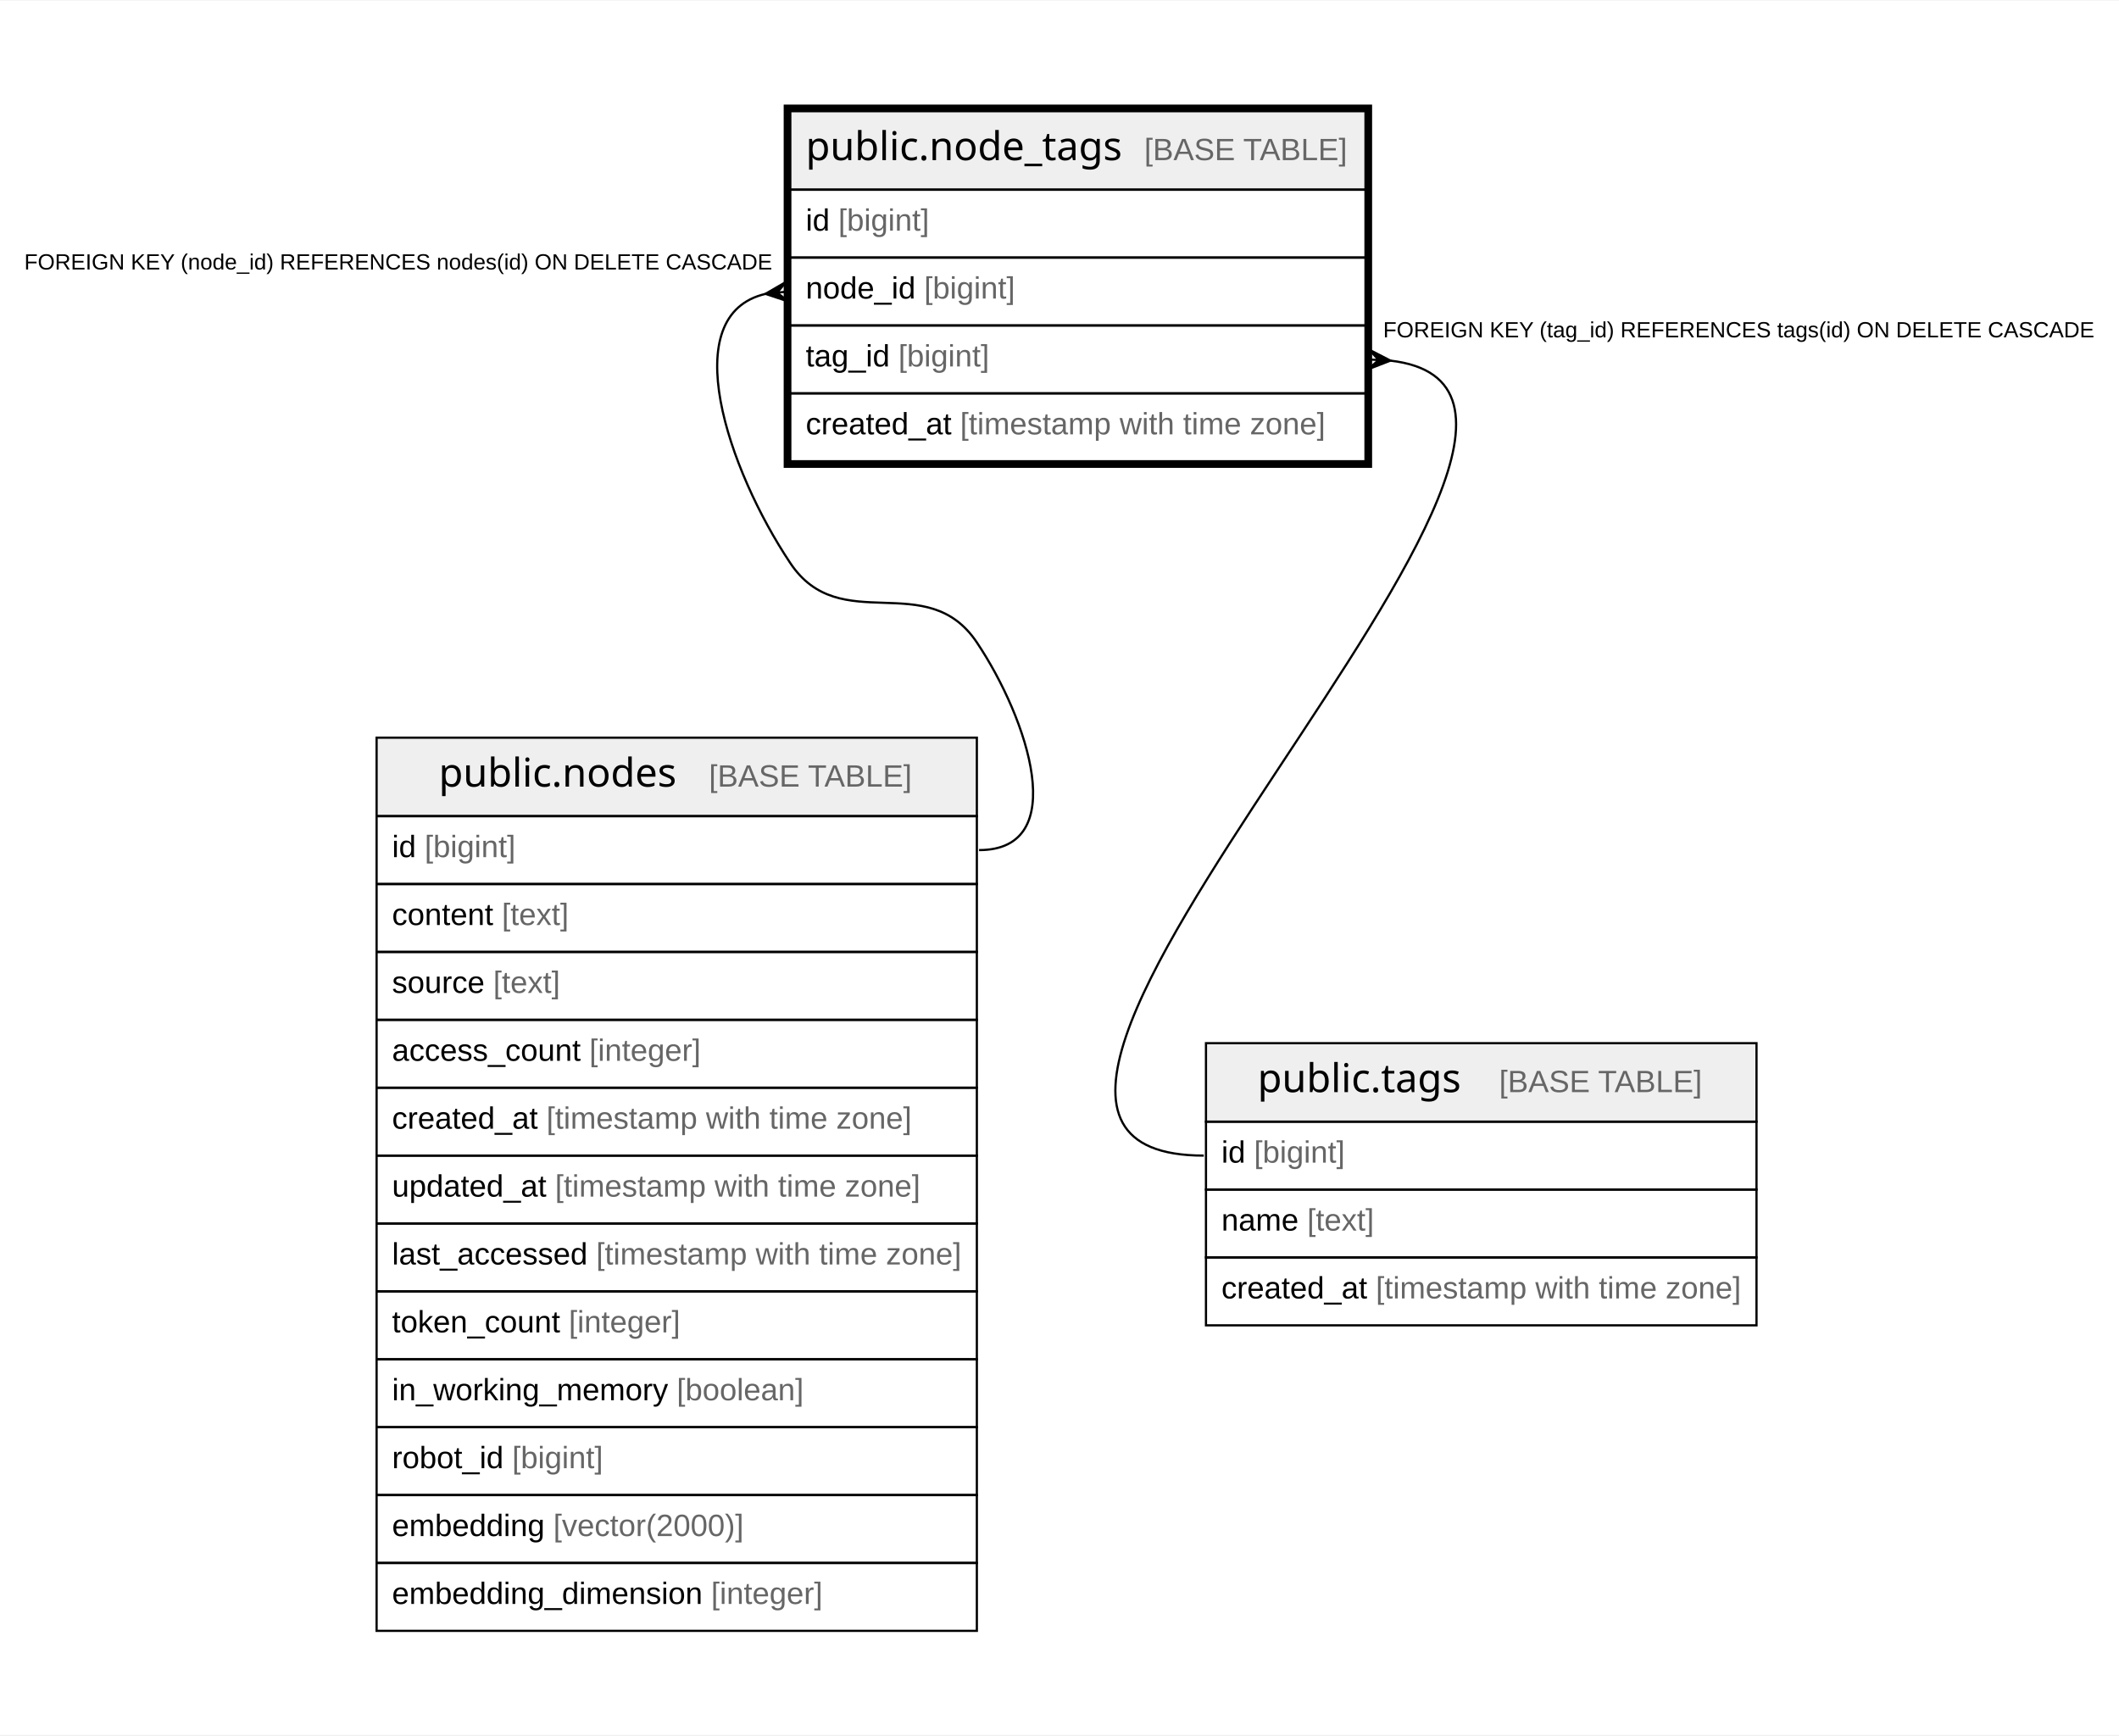
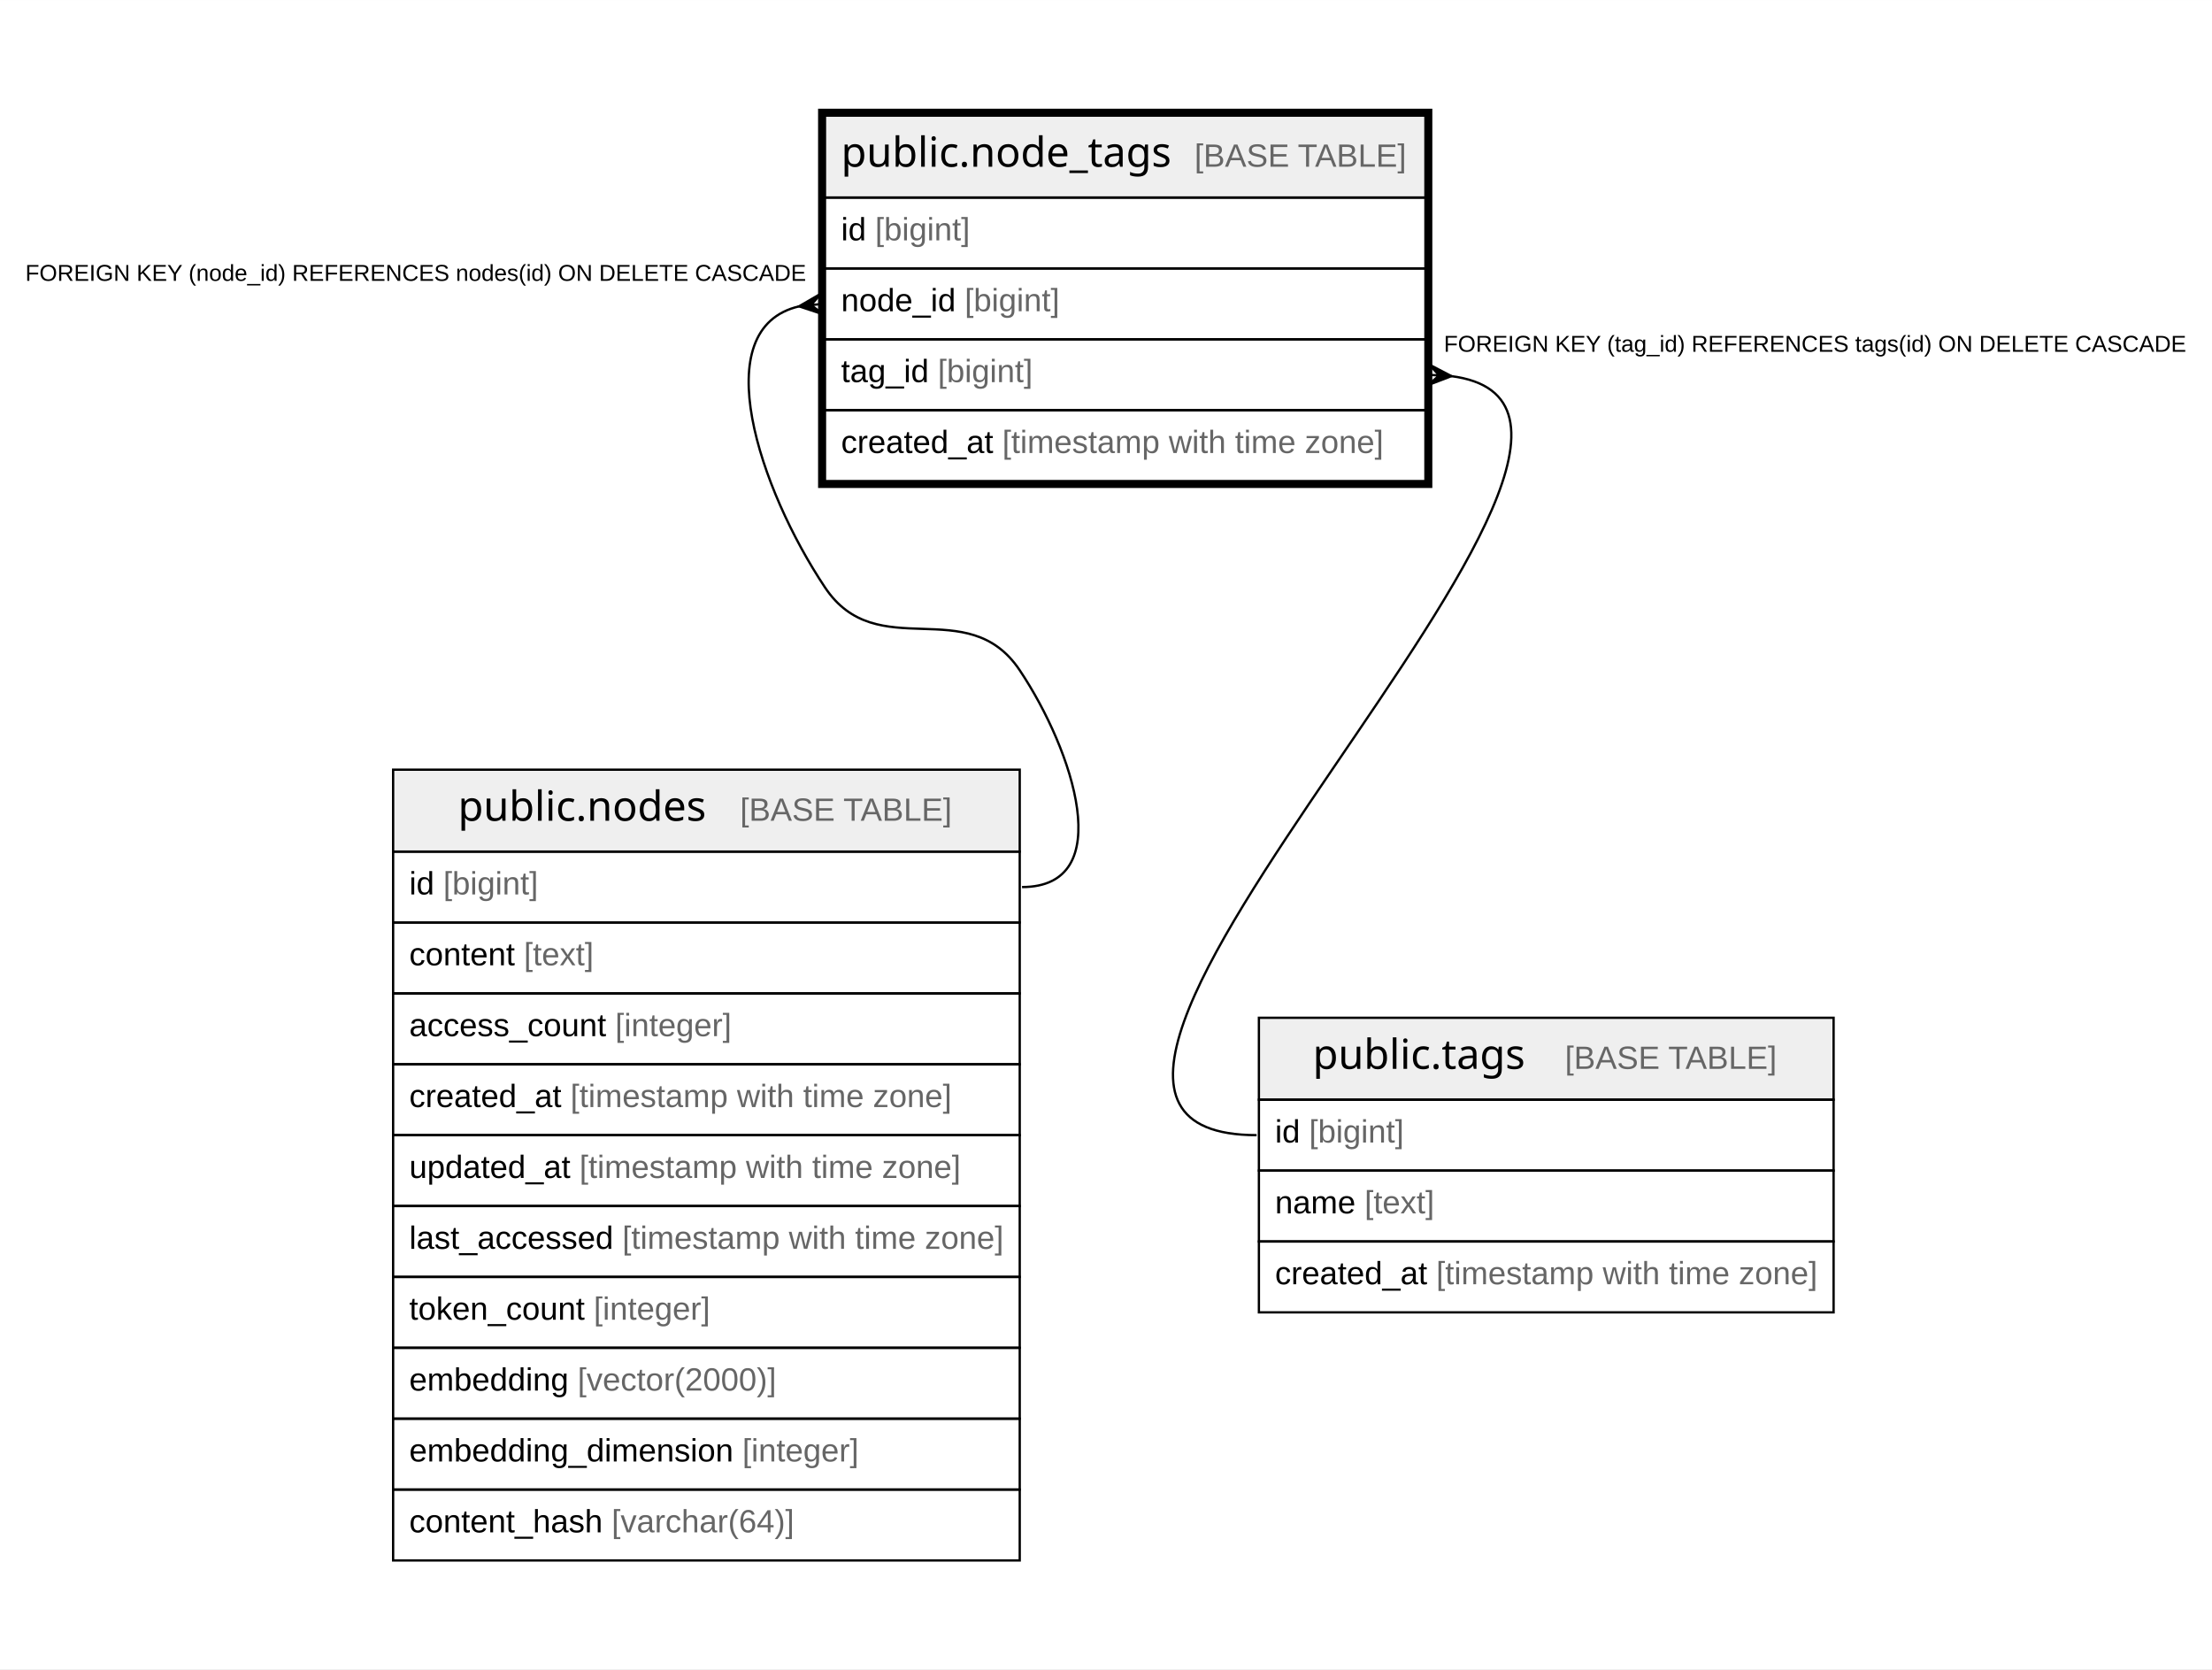
- <svg xmlns="http://www.w3.org/2000/svg" width="961pt" height="787pt" viewBox="0.00 0.00 961.37 786.80">
-   <g id="graph0" class="graph" transform="scale(1 1) rotate(0) translate(4 782.8)">
-     <polygon fill="white" stroke="none" points="-4,4 -4,-782.8 957.37,-782.8 957.37,4 -4,4" />
+ <svg xmlns="http://www.w3.org/2000/svg" width="961pt" height="725pt" viewBox="0.00 0.00 961.37 725.20">
+   <g id="graph0" class="graph" transform="scale(1 1) rotate(0) translate(4 721.2)">
+     <polygon fill="white" stroke="none" points="-4,4 -4,-721.2 957.37,-721.2 957.37,4 -4,4" />
    <g id="node1" class="node">
-       <polygon fill="#efefef" stroke="none" points="354.55,-697 354.55,-732.6 615.51,-732.6 615.51,-697 354.55,-697" />
-       <polygon fill="none" stroke="black" points="354.55,-697 354.55,-732.6 615.51,-732.6 615.51,-697 354.55,-697" />
-       <text text-anchor="start" x="361.55" y="-710.4" font-family="Arial Bold" font-size="18.00">public.node_tags</text>
-       <text text-anchor="start" x="484.02" y="-710.4" font-family="Arial" font-size="14.00">    </text>
-       <text text-anchor="start" x="515.14" y="-710.4" font-family="Arial" font-size="14.00" fill="#666666">[BASE TABLE]</text>
-       <polygon fill="none" stroke="black" points="354.55,-666.2 354.55,-697 615.51,-697 615.51,-666.2 354.55,-666.2" />
-       <text text-anchor="start" x="361.55" y="-678.4" font-family="Arial" font-size="14.00">id </text>
-       <text text-anchor="start" x="376.33" y="-678.4" font-family="Arial" font-size="14.00" fill="#666666">[bigint]</text>
-       <polygon fill="none" stroke="black" points="354.55,-635.4 354.55,-666.2 615.51,-666.2 615.51,-635.4 354.55,-635.4" />
-       <text text-anchor="start" x="361.55" y="-647.6" font-family="Arial" font-size="14.00">node_id </text>
-       <text text-anchor="start" x="415.26" y="-647.6" font-family="Arial" font-size="14.00" fill="#666666">[bigint]</text>
+       <polygon fill="#efefef" stroke="none" points="354.55,-635.4 354.55,-671 615.51,-671 615.51,-635.4 354.55,-635.4" />
+       <polygon fill="none" stroke="black" points="354.55,-635.4 354.55,-671 615.51,-671 615.51,-635.4 354.55,-635.4" />
+       <text text-anchor="start" x="361.55" y="-648.8" font-family="Arial Bold" font-size="18.00">public.node_tags</text>
+       <text text-anchor="start" x="484.02" y="-648.8" font-family="Arial" font-size="14.00">    </text>
+       <text text-anchor="start" x="515.14" y="-648.8" font-family="Arial" font-size="14.00" fill="#666666">[BASE TABLE]</text>
      <polygon fill="none" stroke="black" points="354.55,-604.6 354.55,-635.4 615.51,-635.4 615.51,-604.6 354.55,-604.6" />
-       <text text-anchor="start" x="361.55" y="-616.8" font-family="Arial" font-size="14.00">tag_id </text>
-       <text text-anchor="start" x="403.58" y="-616.8" font-family="Arial" font-size="14.00" fill="#666666">[bigint]</text>
+       <text text-anchor="start" x="361.55" y="-616.8" font-family="Arial" font-size="14.00">id </text>
+       <text text-anchor="start" x="376.33" y="-616.8" font-family="Arial" font-size="14.00" fill="#666666">[bigint]</text>
      <polygon fill="none" stroke="black" points="354.55,-573.8 354.55,-604.6 615.51,-604.6 615.51,-573.8 354.55,-573.8" />
-       <text text-anchor="start" x="361.55" y="-586" font-family="Arial" font-size="14.00">created_at </text>
-       <text text-anchor="start" x="431.59" y="-586" font-family="Arial" font-size="14.00" fill="#666666">[timestamp with time zone]</text>
-       <polygon fill="none" stroke="black" stroke-width="3" points="353.05,-572.3 353.05,-734.1 617.01,-734.1 617.01,-572.3 353.05,-572.3" />
+       <text text-anchor="start" x="361.55" y="-586" font-family="Arial" font-size="14.00">node_id </text>
+       <text text-anchor="start" x="415.26" y="-586" font-family="Arial" font-size="14.00" fill="#666666">[bigint]</text>
+       <polygon fill="none" stroke="black" points="354.55,-543 354.55,-573.8 615.51,-573.8 615.51,-543 354.55,-543" />
+       <text text-anchor="start" x="361.55" y="-555.2" font-family="Arial" font-size="14.00">tag_id </text>
+       <text text-anchor="start" x="403.58" y="-555.2" font-family="Arial" font-size="14.00" fill="#666666">[bigint]</text>
+       <polygon fill="none" stroke="black" points="354.55,-512.2 354.55,-543 615.51,-543 615.51,-512.2 354.55,-512.2" />
+       <text text-anchor="start" x="361.55" y="-524.4" font-family="Arial" font-size="14.00">created_at </text>
+       <text text-anchor="start" x="431.59" y="-524.4" font-family="Arial" font-size="14.00" fill="#666666">[timestamp with time zone]</text>
+       <polygon fill="none" stroke="black" stroke-width="3" points="353.05,-510.7 353.05,-672.5 617.01,-672.5 617.01,-510.7 353.05,-510.7" />
    </g>
    <g id="node2" class="node">
-       <polygon fill="#efefef" stroke="none" points="166.86,-412.8 166.86,-448.4 439.19,-448.4 439.19,-412.8 166.86,-412.8" />
-       <polygon fill="none" stroke="black" points="166.86,-412.8 166.86,-448.4 439.19,-448.4 439.19,-412.8 166.86,-412.8" />
-       <text text-anchor="start" x="195.04" y="-426.2" font-family="Arial Bold" font-size="18.00">public.nodes</text>
-       <text text-anchor="start" x="286.53" y="-426.2" font-family="Arial" font-size="14.00">    </text>
-       <text text-anchor="start" x="317.64" y="-426.2" font-family="Arial" font-size="14.00" fill="#666666">[BASE TABLE]</text>
-       <polygon fill="none" stroke="black" points="166.86,-382 166.86,-412.8 439.19,-412.8 439.19,-382 166.86,-382" />
-       <text text-anchor="start" x="173.86" y="-394.2" font-family="Arial" font-size="14.00">id </text>
-       <text text-anchor="start" x="188.65" y="-394.2" font-family="Arial" font-size="14.00" fill="#666666">[bigint]</text>
-       <polygon fill="none" stroke="black" points="166.86,-351.2 166.86,-382 439.19,-382 439.19,-351.2 166.86,-351.2" />
-       <text text-anchor="start" x="173.86" y="-363.4" font-family="Arial" font-size="14.00">content </text>
-       <text text-anchor="start" x="223.68" y="-363.4" font-family="Arial" font-size="14.00" fill="#666666">[text]</text>
+       <polygon fill="#efefef" stroke="none" points="166.86,-351.2 166.86,-386.8 439.19,-386.8 439.19,-351.2 166.86,-351.2" />
+       <polygon fill="none" stroke="black" points="166.86,-351.2 166.86,-386.8 439.19,-386.8 439.19,-351.2 166.86,-351.2" />
+       <text text-anchor="start" x="195.04" y="-364.6" font-family="Arial Bold" font-size="18.00">public.nodes</text>
+       <text text-anchor="start" x="286.53" y="-364.6" font-family="Arial" font-size="14.00">    </text>
+       <text text-anchor="start" x="317.64" y="-364.6" font-family="Arial" font-size="14.00" fill="#666666">[BASE TABLE]</text>
      <polygon fill="none" stroke="black" points="166.86,-320.4 166.86,-351.2 439.19,-351.2 439.19,-320.4 166.86,-320.4" />
-       <text text-anchor="start" x="173.86" y="-332.6" font-family="Arial" font-size="14.00">source </text>
-       <text text-anchor="start" x="219.77" y="-332.6" font-family="Arial" font-size="14.00" fill="#666666">[text]</text>
+       <text text-anchor="start" x="173.86" y="-332.6" font-family="Arial" font-size="14.00">id </text>
+       <text text-anchor="start" x="188.65" y="-332.6" font-family="Arial" font-size="14.00" fill="#666666">[bigint]</text>
      <polygon fill="none" stroke="black" points="166.86,-289.6 166.86,-320.4 439.19,-320.4 439.19,-289.6 166.86,-289.6" />
-       <text text-anchor="start" x="173.86" y="-301.8" font-family="Arial" font-size="14.00">access_count </text>
-       <text text-anchor="start" x="263.36" y="-301.8" font-family="Arial" font-size="14.00" fill="#666666">[integer]</text>
+       <text text-anchor="start" x="173.86" y="-301.8" font-family="Arial" font-size="14.00">content </text>
+       <text text-anchor="start" x="223.68" y="-301.8" font-family="Arial" font-size="14.00" fill="#666666">[text]</text>
      <polygon fill="none" stroke="black" points="166.86,-258.8 166.86,-289.6 439.19,-289.6 439.19,-258.8 166.86,-258.8" />
-       <text text-anchor="start" x="173.86" y="-271" font-family="Arial" font-size="14.00">created_at </text>
-       <text text-anchor="start" x="243.91" y="-271" font-family="Arial" font-size="14.00" fill="#666666">[timestamp with time zone]</text>
+       <text text-anchor="start" x="173.86" y="-271" font-family="Arial" font-size="14.00">access_count </text>
+       <text text-anchor="start" x="263.36" y="-271" font-family="Arial" font-size="14.00" fill="#666666">[integer]</text>
      <polygon fill="none" stroke="black" points="166.86,-228 166.86,-258.8 439.19,-258.8 439.19,-228 166.86,-228" />
-       <text text-anchor="start" x="173.86" y="-240.2" font-family="Arial" font-size="14.00">updated_at </text>
-       <text text-anchor="start" x="247.82" y="-240.2" font-family="Arial" font-size="14.00" fill="#666666">[timestamp with time zone]</text>
+       <text text-anchor="start" x="173.86" y="-240.2" font-family="Arial" font-size="14.00">created_at </text>
+       <text text-anchor="start" x="243.91" y="-240.2" font-family="Arial" font-size="14.00" fill="#666666">[timestamp with time zone]</text>
      <polygon fill="none" stroke="black" points="166.86,-197.2 166.86,-228 439.19,-228 439.19,-197.2 166.86,-197.2" />
-       <text text-anchor="start" x="173.86" y="-209.4" font-family="Arial" font-size="14.00">last_accessed </text>
-       <text text-anchor="start" x="266.47" y="-209.4" font-family="Arial" font-size="14.00" fill="#666666">[timestamp with time zone]</text>
+       <text text-anchor="start" x="173.86" y="-209.4" font-family="Arial" font-size="14.00">updated_at </text>
+       <text text-anchor="start" x="247.82" y="-209.4" font-family="Arial" font-size="14.00" fill="#666666">[timestamp with time zone]</text>
      <polygon fill="none" stroke="black" points="166.86,-166.4 166.86,-197.2 439.19,-197.2 439.19,-166.4 166.86,-166.4" />
-       <text text-anchor="start" x="173.86" y="-178.6" font-family="Arial" font-size="14.00">token_count </text>
-       <text text-anchor="start" x="254.04" y="-178.6" font-family="Arial" font-size="14.00" fill="#666666">[integer]</text>
+       <text text-anchor="start" x="173.86" y="-178.6" font-family="Arial" font-size="14.00">last_accessed </text>
+       <text text-anchor="start" x="266.47" y="-178.6" font-family="Arial" font-size="14.00" fill="#666666">[timestamp with time zone]</text>
      <polygon fill="none" stroke="black" points="166.86,-135.6 166.86,-166.4 439.19,-166.4 439.19,-135.6 166.86,-135.6" />
-       <text text-anchor="start" x="173.86" y="-147.8" font-family="Arial" font-size="14.00">in_working_memory </text>
-       <text text-anchor="start" x="303.02" y="-147.8" font-family="Arial" font-size="14.00" fill="#666666">[boolean]</text>
+       <text text-anchor="start" x="173.86" y="-147.8" font-family="Arial" font-size="14.00">token_count </text>
+       <text text-anchor="start" x="254.04" y="-147.8" font-family="Arial" font-size="14.00" fill="#666666">[integer]</text>
      <polygon fill="none" stroke="black" points="166.86,-104.8 166.86,-135.6 439.19,-135.6 439.19,-104.8 166.86,-104.8" />
-       <text text-anchor="start" x="173.86" y="-117" font-family="Arial" font-size="14.00">robot_id </text>
-       <text text-anchor="start" x="228.35" y="-117" font-family="Arial" font-size="14.00" fill="#666666">[bigint]</text>
+       <text text-anchor="start" x="173.86" y="-117" font-family="Arial" font-size="14.00">embedding </text>
+       <text text-anchor="start" x="247.03" y="-117" font-family="Arial" font-size="14.00" fill="#666666">[vector(2000)]</text>
      <polygon fill="none" stroke="black" points="166.86,-74 166.86,-104.8 439.19,-104.8 439.19,-74 166.86,-74" />
-       <text text-anchor="start" x="173.86" y="-86.2" font-family="Arial" font-size="14.00">embedding </text>
-       <text text-anchor="start" x="247.03" y="-86.2" font-family="Arial" font-size="14.00" fill="#666666">[vector(2000)]</text>
+       <text text-anchor="start" x="173.86" y="-86.2" font-family="Arial" font-size="14.00">embedding_dimension </text>
+       <text text-anchor="start" x="318.63" y="-86.2" font-family="Arial" font-size="14.00" fill="#666666">[integer]</text>
      <polygon fill="none" stroke="black" points="166.86,-43.2 166.86,-74 439.19,-74 439.19,-43.2 166.86,-43.2" />
-       <text text-anchor="start" x="173.86" y="-55.4" font-family="Arial" font-size="14.00">embedding_dimension </text>
-       <text text-anchor="start" x="318.63" y="-55.4" font-family="Arial" font-size="14.00" fill="#666666">[integer]</text>
+       <text text-anchor="start" x="173.86" y="-55.4" font-family="Arial" font-size="14.00">content_hash </text>
+       <text text-anchor="start" x="261.82" y="-55.4" font-family="Arial" font-size="14.00" fill="#666666">[varchar(64)]</text>
    </g>
    <g id="edge1" class="edge">
-       <path fill="none" stroke="black" d="M343.42,-649.75C302.28,-640.33 326.23,-570.04 354.55,-527.6 377.24,-493.59 416.46,-525.58 439.19,-491.6 462.48,-456.8 482.06,-397.4 440.19,-397.4" />
-       <polygon fill="black" stroke="black" points="343.27,-649.73 352.75,-655.24 348.57,-650.28 352.88,-650.73 352.88,-650.73 352.88,-650.73 348.57,-650.28 353.68,-646.29 343.27,-649.73" />
-       <text text-anchor="start" x="7" y="-660.8" font-family="Arial" font-size="10.00">FOREIGN KEY (node_id) REFERENCES nodes(id) ON DELETE CASCADE</text>
+       <path fill="none" stroke="black" d="M343.42,-588.15C302.28,-578.73 326.23,-508.44 354.55,-466 377.24,-431.99 416.46,-463.98 439.19,-430 462.48,-395.2 482.06,-335.8 440.19,-335.8" />
+       <polygon fill="black" stroke="black" points="343.27,-588.13 352.75,-593.64 348.57,-588.68 352.88,-589.13 352.88,-589.13 352.88,-589.13 348.57,-588.68 353.68,-584.69 343.27,-588.13" />
+       <text text-anchor="start" x="7" y="-599.2" font-family="Arial" font-size="10.00">FOREIGN KEY (node_id) REFERENCES nodes(id) ON DELETE CASCADE</text>
    </g>
    <g id="node3" class="node">
-       <polygon fill="#efefef" stroke="none" points="543.14,-274.2 543.14,-309.8 792.91,-309.8 792.91,-274.2 543.14,-274.2" />
-       <polygon fill="none" stroke="black" points="543.14,-274.2 543.14,-309.8 792.91,-309.8 792.91,-274.2 543.14,-274.2" />
-       <text text-anchor="start" x="566.54" y="-287.6" font-family="Arial Bold" font-size="18.00">public.tags</text>
-       <text text-anchor="start" x="645.03" y="-287.6" font-family="Arial" font-size="14.00">    </text>
-       <text text-anchor="start" x="676.14" y="-287.6" font-family="Arial" font-size="14.00" fill="#666666">[BASE TABLE]</text>
-       <polygon fill="none" stroke="black" points="543.14,-243.4 543.14,-274.2 792.91,-274.2 792.91,-243.4 543.14,-243.4" />
-       <text text-anchor="start" x="550.14" y="-255.6" font-family="Arial" font-size="14.00">id </text>
-       <text text-anchor="start" x="564.93" y="-255.6" font-family="Arial" font-size="14.00" fill="#666666">[bigint]</text>
+       <polygon fill="#efefef" stroke="none" points="543.14,-243.4 543.14,-279 792.91,-279 792.91,-243.4 543.14,-243.4" />
+       <polygon fill="none" stroke="black" points="543.14,-243.4 543.14,-279 792.91,-279 792.91,-243.4 543.14,-243.4" />
+       <text text-anchor="start" x="566.54" y="-256.8" font-family="Arial Bold" font-size="18.00">public.tags</text>
+       <text text-anchor="start" x="645.03" y="-256.8" font-family="Arial" font-size="14.00">    </text>
+       <text text-anchor="start" x="676.14" y="-256.8" font-family="Arial" font-size="14.00" fill="#666666">[BASE TABLE]</text>
      <polygon fill="none" stroke="black" points="543.14,-212.6 543.14,-243.4 792.91,-243.4 792.91,-212.6 543.14,-212.6" />
-       <text text-anchor="start" x="550.14" y="-224.8" font-family="Arial" font-size="14.00">name </text>
-       <text text-anchor="start" x="589.05" y="-224.8" font-family="Arial" font-size="14.00" fill="#666666">[text]</text>
+       <text text-anchor="start" x="550.14" y="-224.8" font-family="Arial" font-size="14.00">id </text>
+       <text text-anchor="start" x="564.93" y="-224.8" font-family="Arial" font-size="14.00" fill="#666666">[bigint]</text>
      <polygon fill="none" stroke="black" points="543.14,-181.8 543.14,-212.6 792.91,-212.6 792.91,-181.8 543.14,-181.8" />
-       <text text-anchor="start" x="550.14" y="-194" font-family="Arial" font-size="14.00">created_at </text>
-       <text text-anchor="start" x="620.19" y="-194" font-family="Arial" font-size="14.00" fill="#666666">[timestamp with time zone]</text>
+       <text text-anchor="start" x="550.14" y="-194" font-family="Arial" font-size="14.00">name </text>
+       <text text-anchor="start" x="589.05" y="-194" font-family="Arial" font-size="14.00" fill="#666666">[text]</text>
+       <polygon fill="none" stroke="black" points="543.14,-151 543.14,-181.8 792.91,-181.8 792.91,-151 543.14,-151" />
+       <text text-anchor="start" x="550.14" y="-163.2" font-family="Arial" font-size="14.00">created_at </text>
+       <text text-anchor="start" x="620.19" y="-163.2" font-family="Arial" font-size="14.00" fill="#666666">[timestamp with time zone]</text>
    </g>
    <g id="edge2" class="edge">
-       <path fill="none" stroke="black" d="M626.71,-619.46C762.63,-603.96 381.92,-258.8 542.14,-258.8" />
-       <polygon fill="black" stroke="black" points="626.83,-619.46 616.61,-615.49 621.5,-619.74 617.18,-619.96 617.18,-619.96 617.18,-619.96 621.5,-619.74 617.08,-624.48 626.83,-619.46" />
-       <text text-anchor="start" x="623.51" y="-630" font-family="Arial" font-size="10.00">FOREIGN KEY (tag_id) REFERENCES tags(id) ON DELETE CASCADE</text>
+       <path fill="none" stroke="black" d="M626.61,-557.82C749.01,-542.46 395.3,-228 542.14,-228" />
+       <polygon fill="black" stroke="black" points="626.83,-557.81 616.59,-553.89 621.5,-558.11 617.18,-558.36 617.18,-558.36 617.18,-558.36 621.5,-558.11 617.1,-562.87 626.83,-557.81" />
+       <text text-anchor="start" x="623.51" y="-568.4" font-family="Arial" font-size="10.00">FOREIGN KEY (tag_id) REFERENCES tags(id) ON DELETE CASCADE</text>
    </g>
  </g>
</svg>
